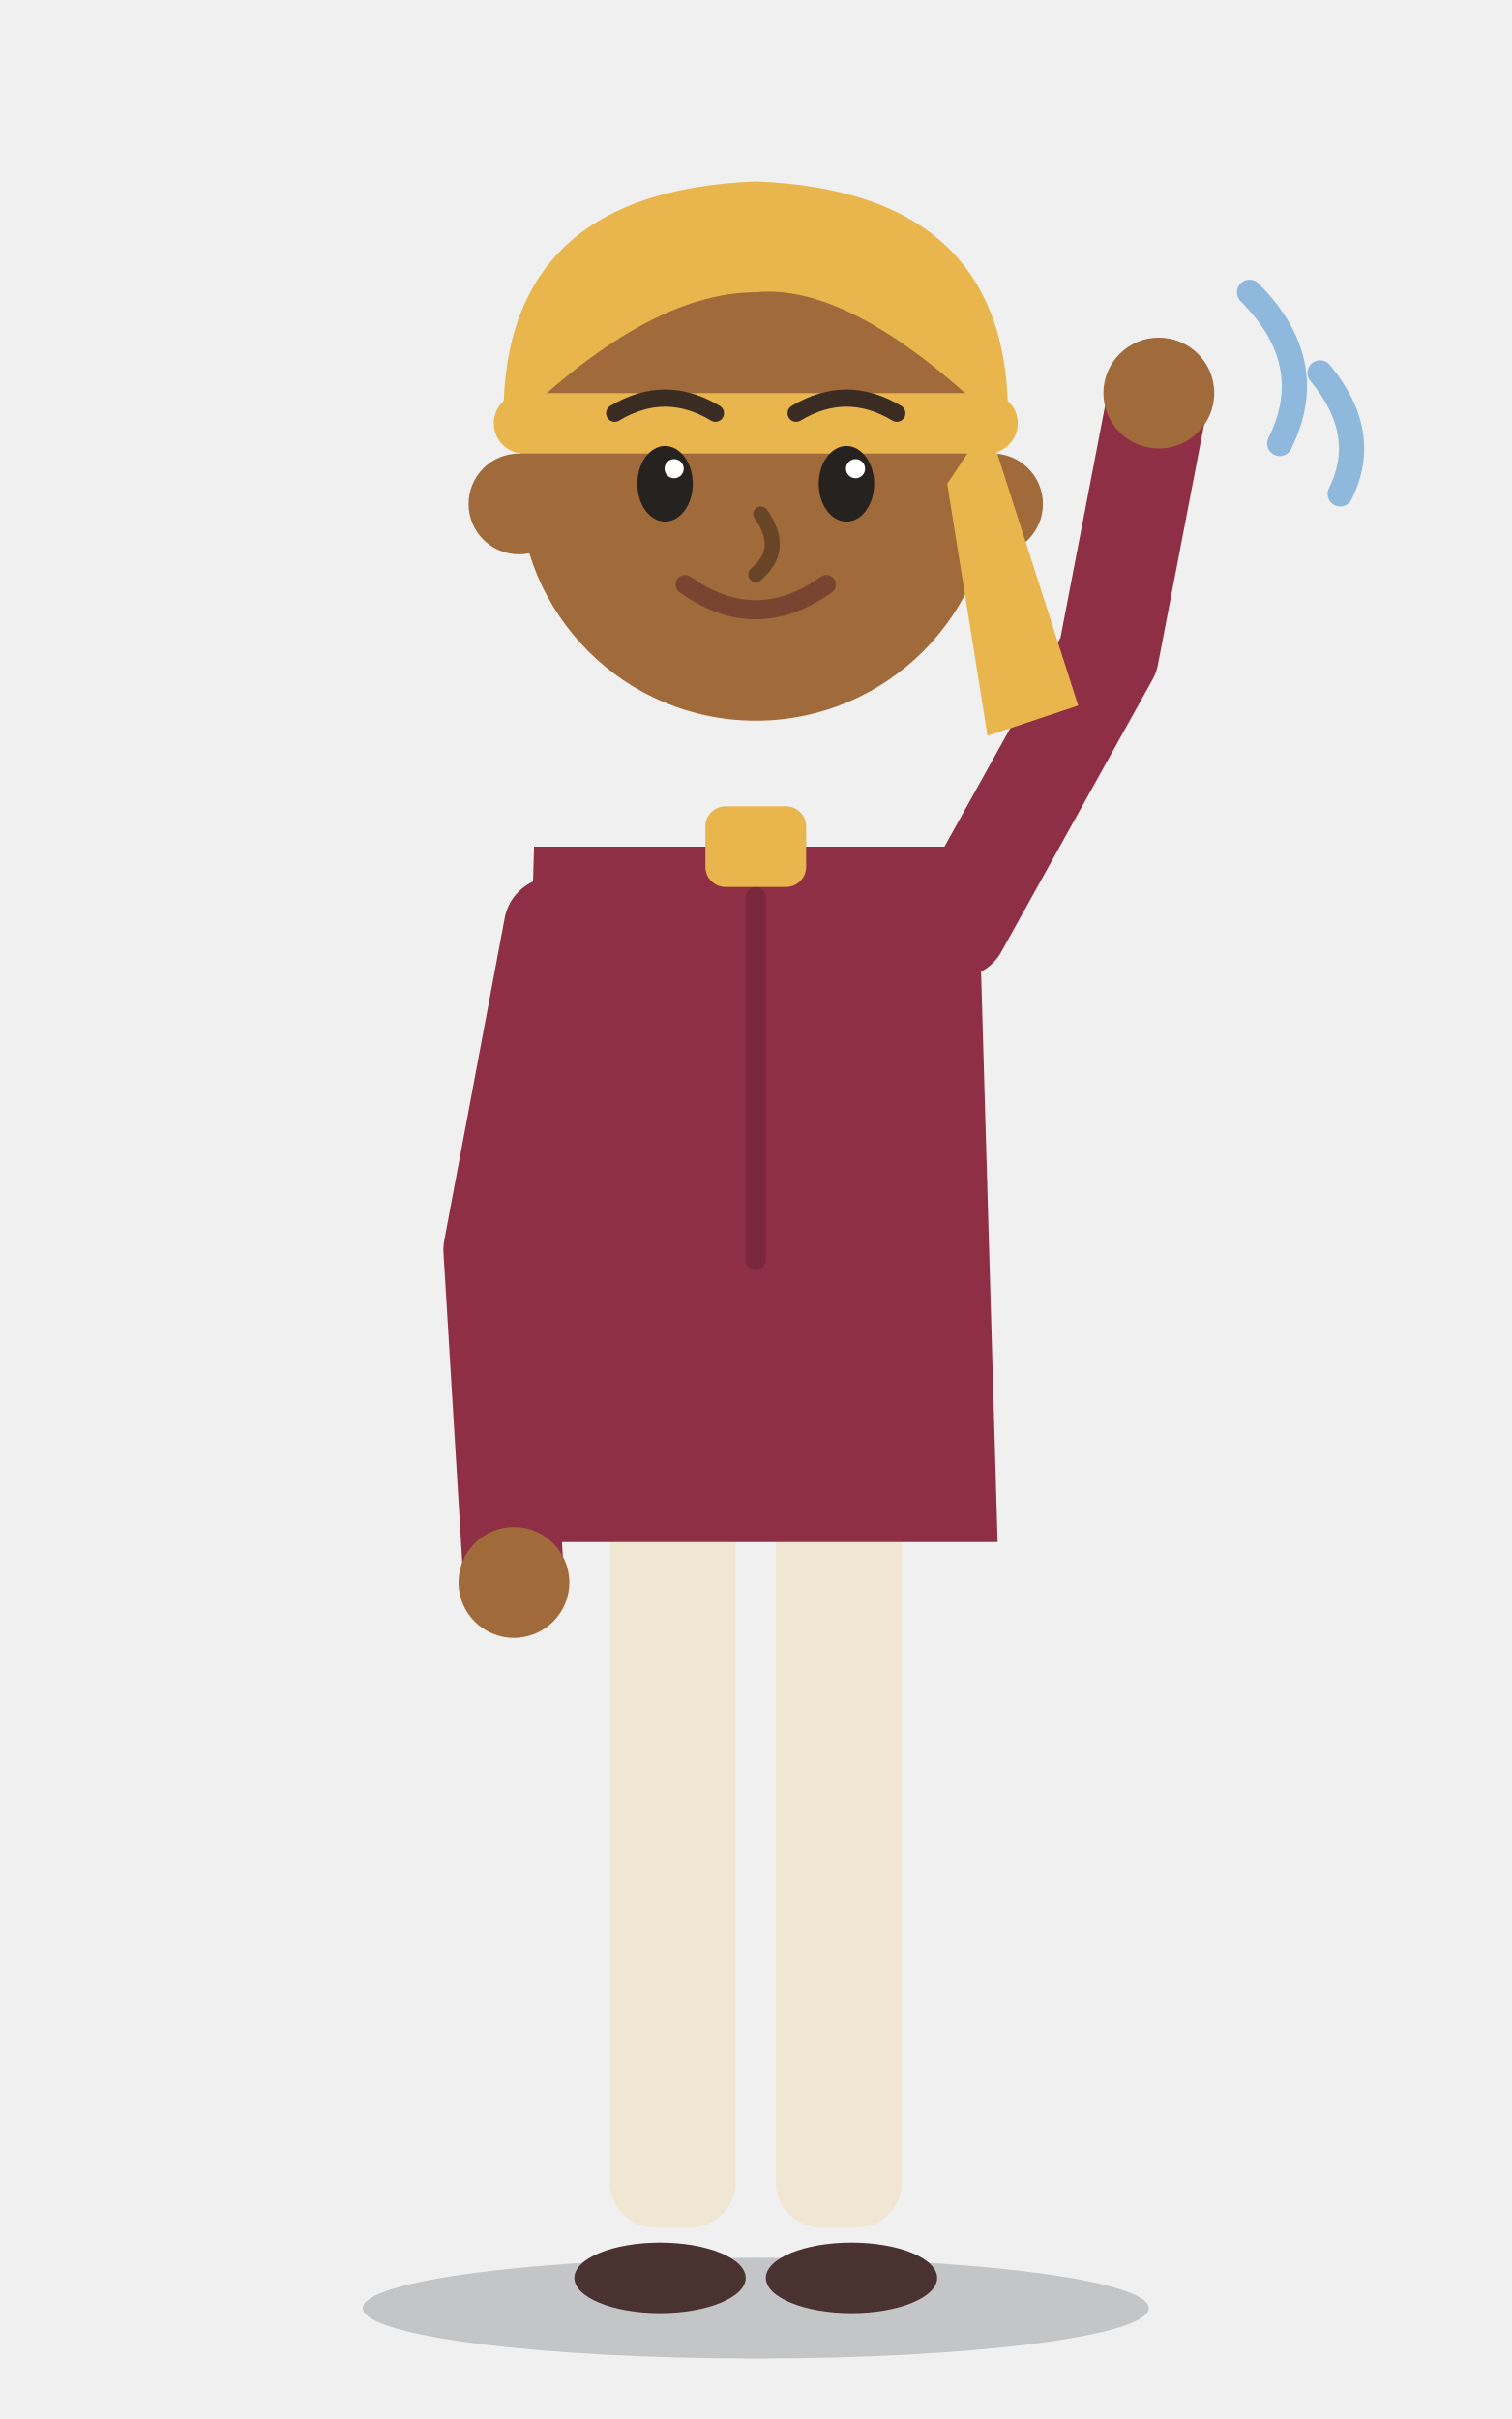
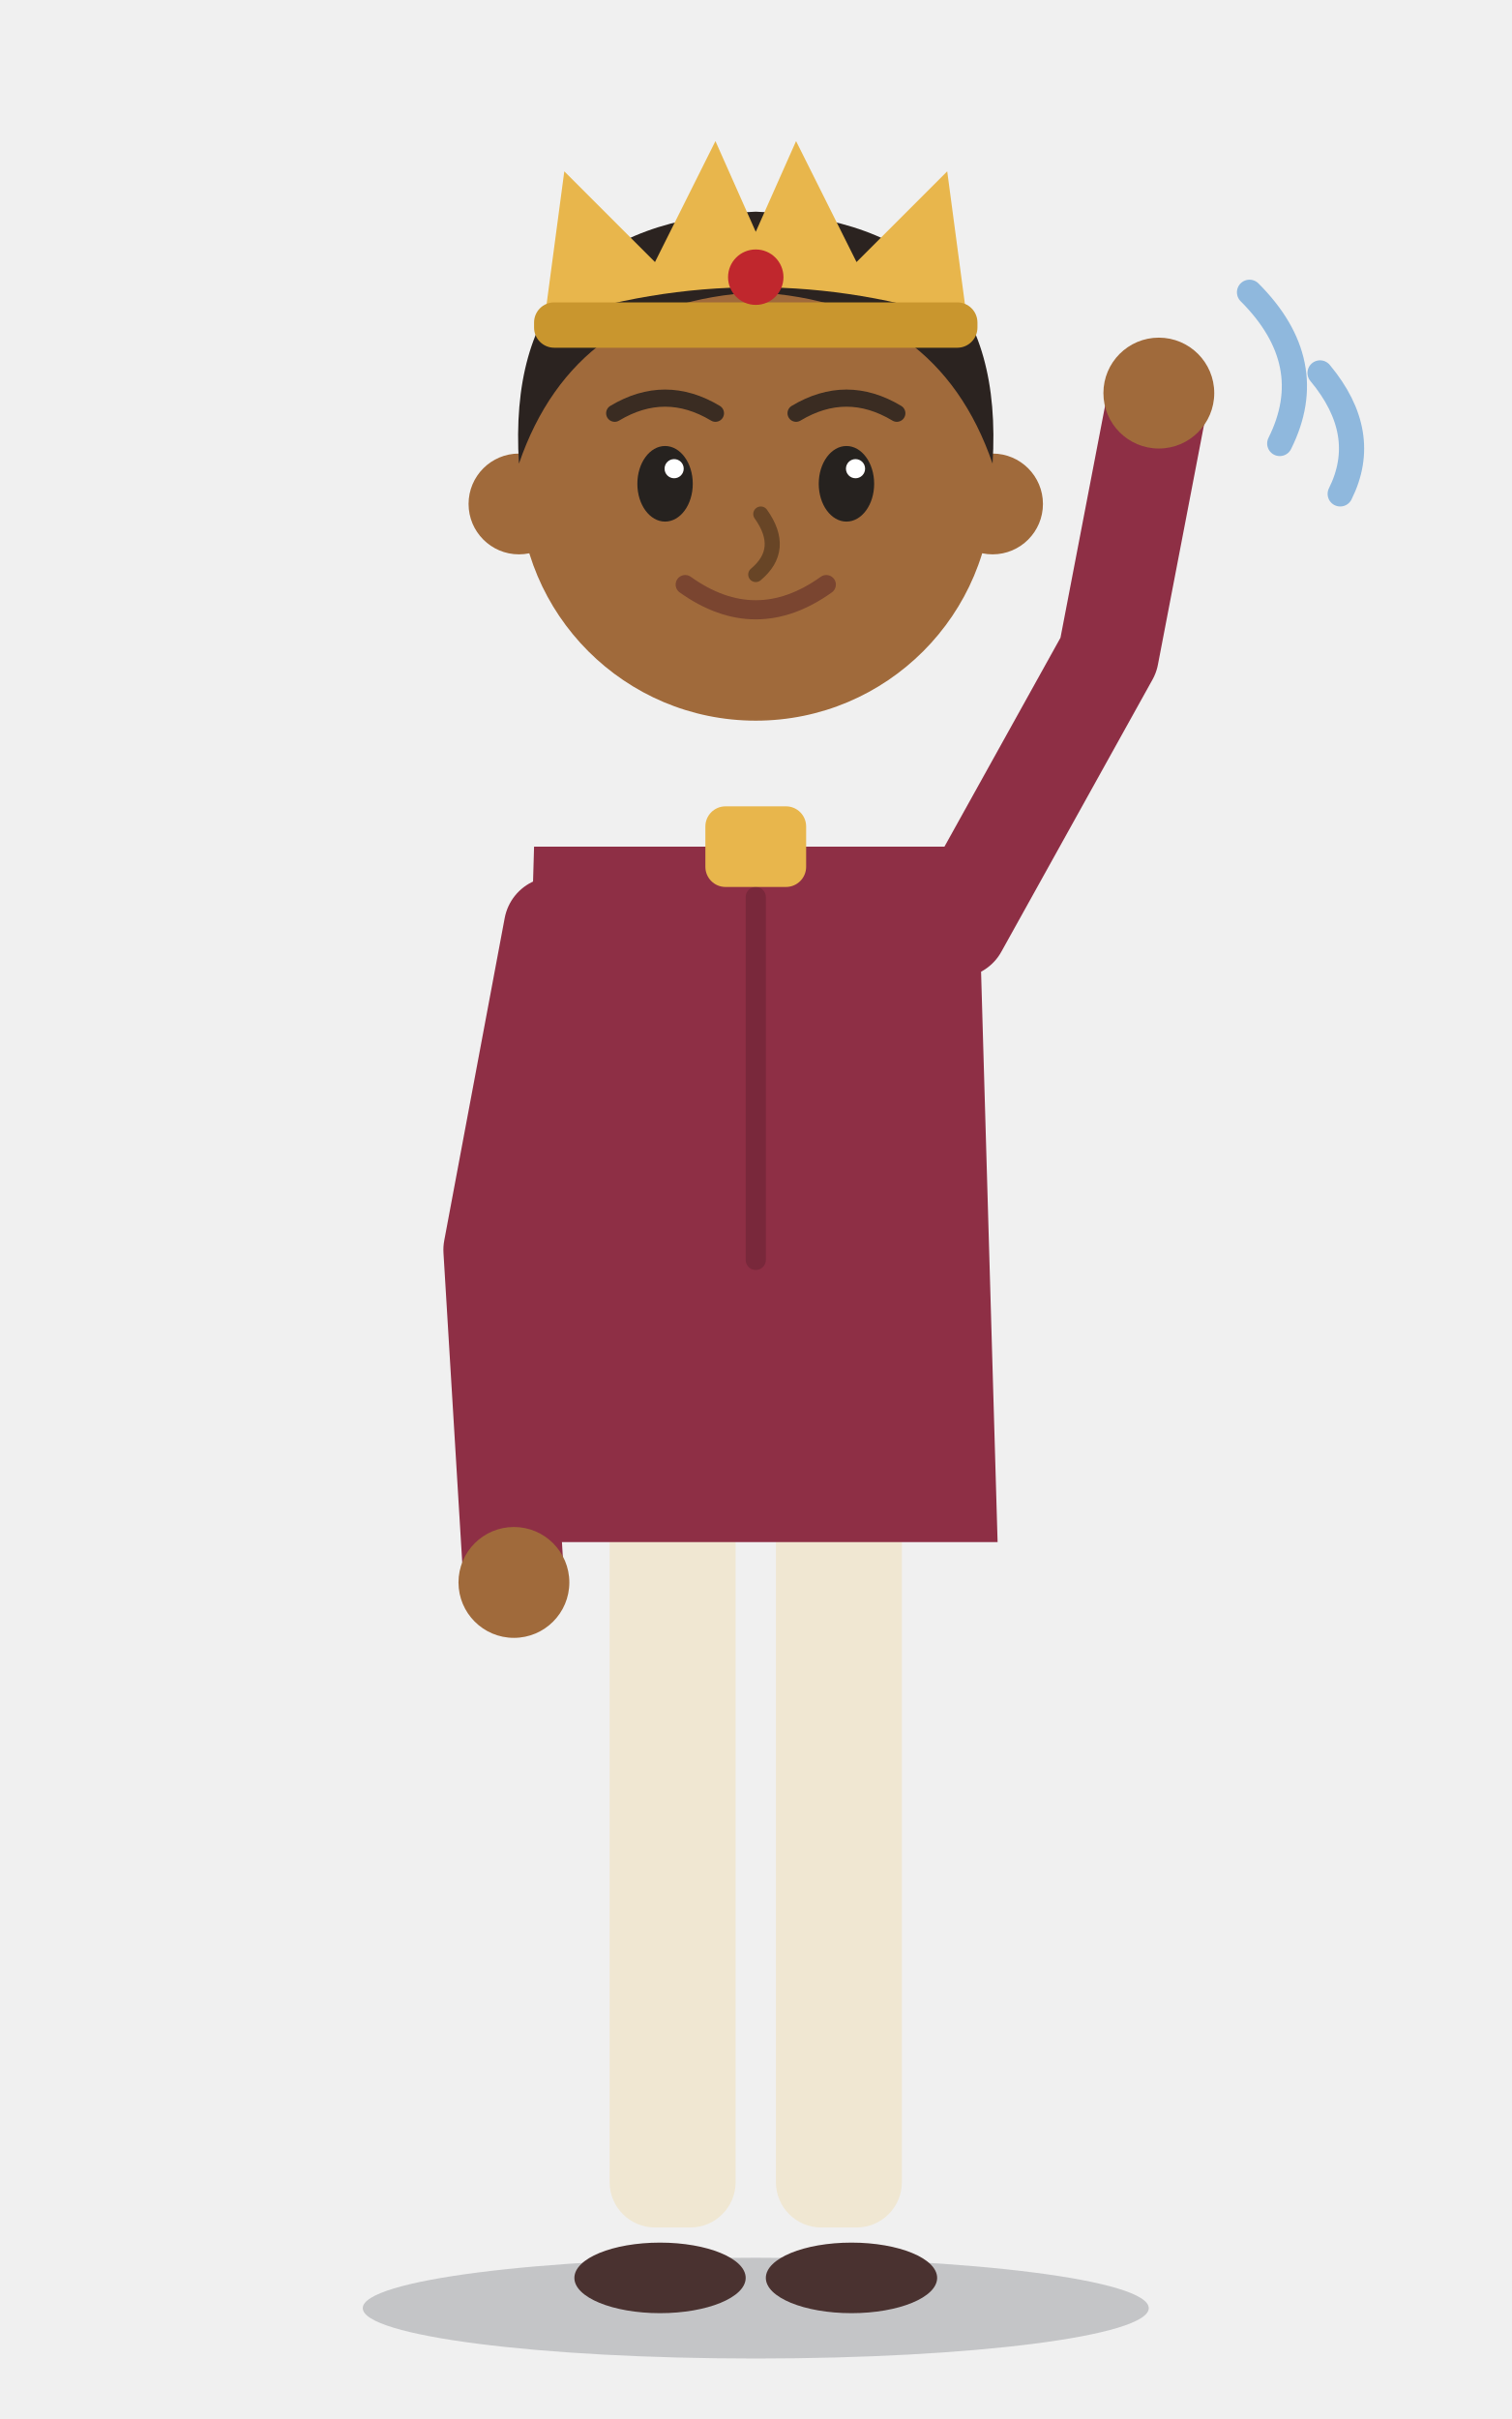
<svg xmlns="http://www.w3.org/2000/svg" viewBox="0 0 300 480">
  <ellipse cx="150" cy="458" rx="78" ry="10" fill="rgba(20,26,38,0.20)" />
  <rect x="121" y="296" width="25" height="146" fill="#f0e7d2" rx="9" />
  <rect x="154" y="296" width="25" height="146" fill="#f0e7d2" rx="9" />
  <ellipse cx="131" cy="452" rx="17" ry="7" fill="#4a3230" />
  <ellipse cx="169" cy="452" rx="17" ry="7" fill="#4a3230" />
  <path d="M106,168 L194,168 L198,306 L102,306 Z" fill="#8e2f45" />
  <rect x="140" y="160" width="20" height="16" fill="#e8b64c" rx="4" />
  <line x1="150" y1="178" x2="150" y2="250" stroke="rgba(0,0,0,0.15)" stroke-width="4" stroke-linecap="round" />
  <path d="M110,184 L98,248 L102,314" fill="none" stroke="#8e2f45" stroke-width="20" stroke-linecap="round" stroke-linejoin="round" />
  <circle cx="102" cy="314" r="11" fill="#a06a3b" />
  <path d="M190,184 L220,130 L230,78" fill="none" stroke="#8e2f45" stroke-width="20" stroke-linecap="round" stroke-linejoin="round" />
  <circle cx="230" cy="78" r="11" fill="#a06a3b" />
  <path d="M248,58 q14,14 6,30" fill="none" stroke="#8fb8dd" stroke-width="5" stroke-linecap="round" stroke-linejoin="round" />
  <path d="M262,74 q10,12 4,24" fill="none" stroke="#8fb8dd" stroke-width="5" stroke-linecap="round" stroke-linejoin="round" />
  <circle cx="103" cy="100" r="10" fill="#a06a3b" />
  <circle cx="197" cy="100" r="10" fill="#a06a3b" />
  <circle cx="150" cy="96" r="47" fill="#a06a3b" />
-   <path d="M100,86 Q98,38 150,36 Q202,38 200,86 Q170,56 150,58 Q128,58 100,86 Z" fill="#e8b64c" />
-   <rect x="98" y="78" width="104" height="12" fill="#e8b64c" rx="6" />
-   <path d="M196,84 L214,140 L196,146 L188,96 Z" fill="#e8b64c" />
+   <path d="M103,92 Q100,44 150,42 Q200,44 197,92 Q186,60 150,58 Q114,60 103,92 Z" fill="#2b2320" />
+   <path d="M108,64 L112,34 L130,52 L142,28 L150,46 L158,28 L170,52 L188,34 L192,64 Q150,50 108,64 Z" fill="#e8b64c" />
+   <rect x="106" y="60" width="88" height="9" fill="#c9962e" rx="4" />
+   <circle cx="150" cy="55" r="5.5" fill="#c0272d" />
  <ellipse cx="132" cy="96" rx="5.5" ry="7.5" fill="#26221f" />
  <circle cx="133.8" cy="93" r="1.9" fill="#ffffff" />
  <ellipse cx="168" cy="96" rx="5.5" ry="7.5" fill="#26221f" />
  <circle cx="169.8" cy="93" r="1.9" fill="#ffffff" />
  <path d="M122,82 q10,-6 20,0" fill="none" stroke="#3a2c22" stroke-width="3.4" stroke-linecap="round" stroke-linejoin="round" />
  <path d="M158,82 q10,-6 20,0" fill="none" stroke="#3a2c22" stroke-width="3.4" stroke-linecap="round" stroke-linejoin="round" />
  <path d="M151,102 q5,7 -1,12" fill="none" stroke="rgba(0,0,0,0.35)" stroke-width="3" stroke-linecap="round" stroke-linejoin="round" />
  <path d="M136,116 q14,10 28,0" fill="none" stroke="#7a4530" stroke-width="3.8" stroke-linecap="round" stroke-linejoin="round" />
</svg>
